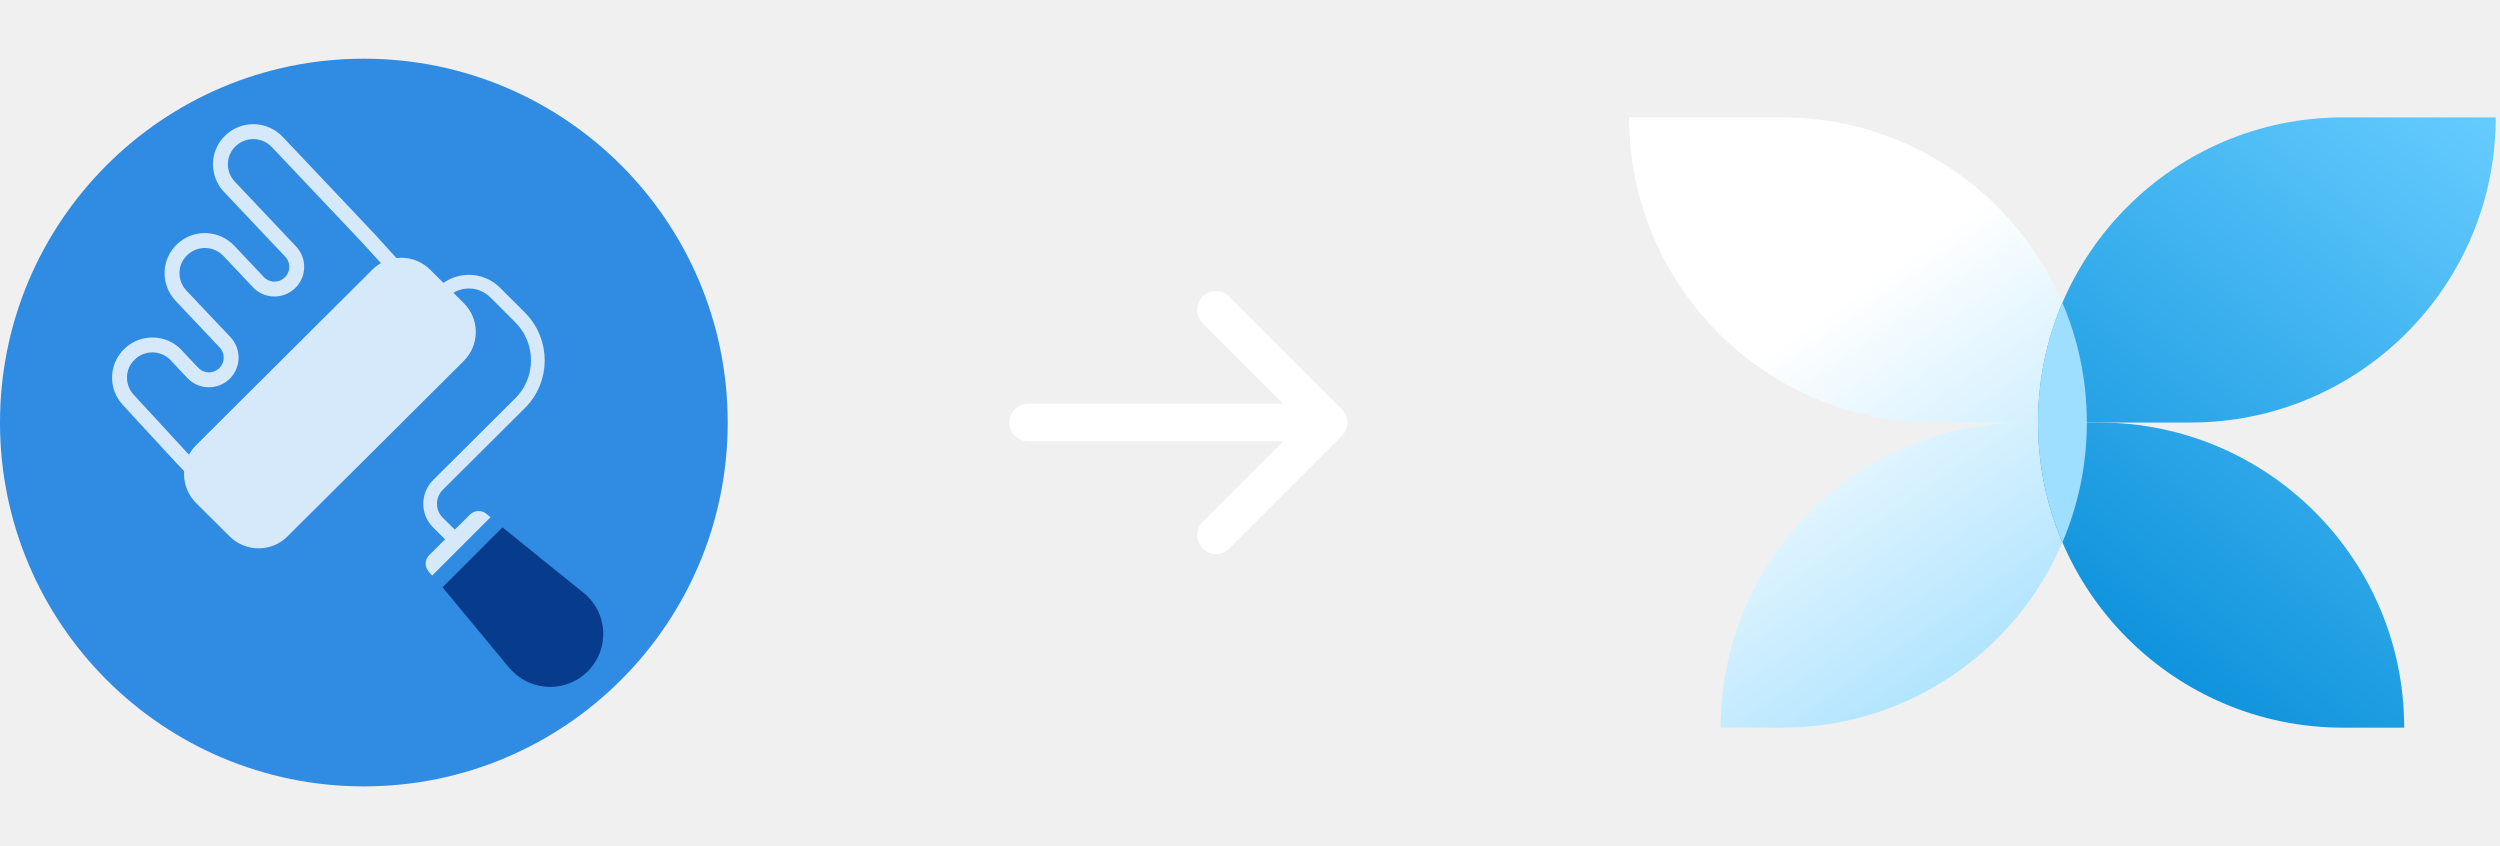
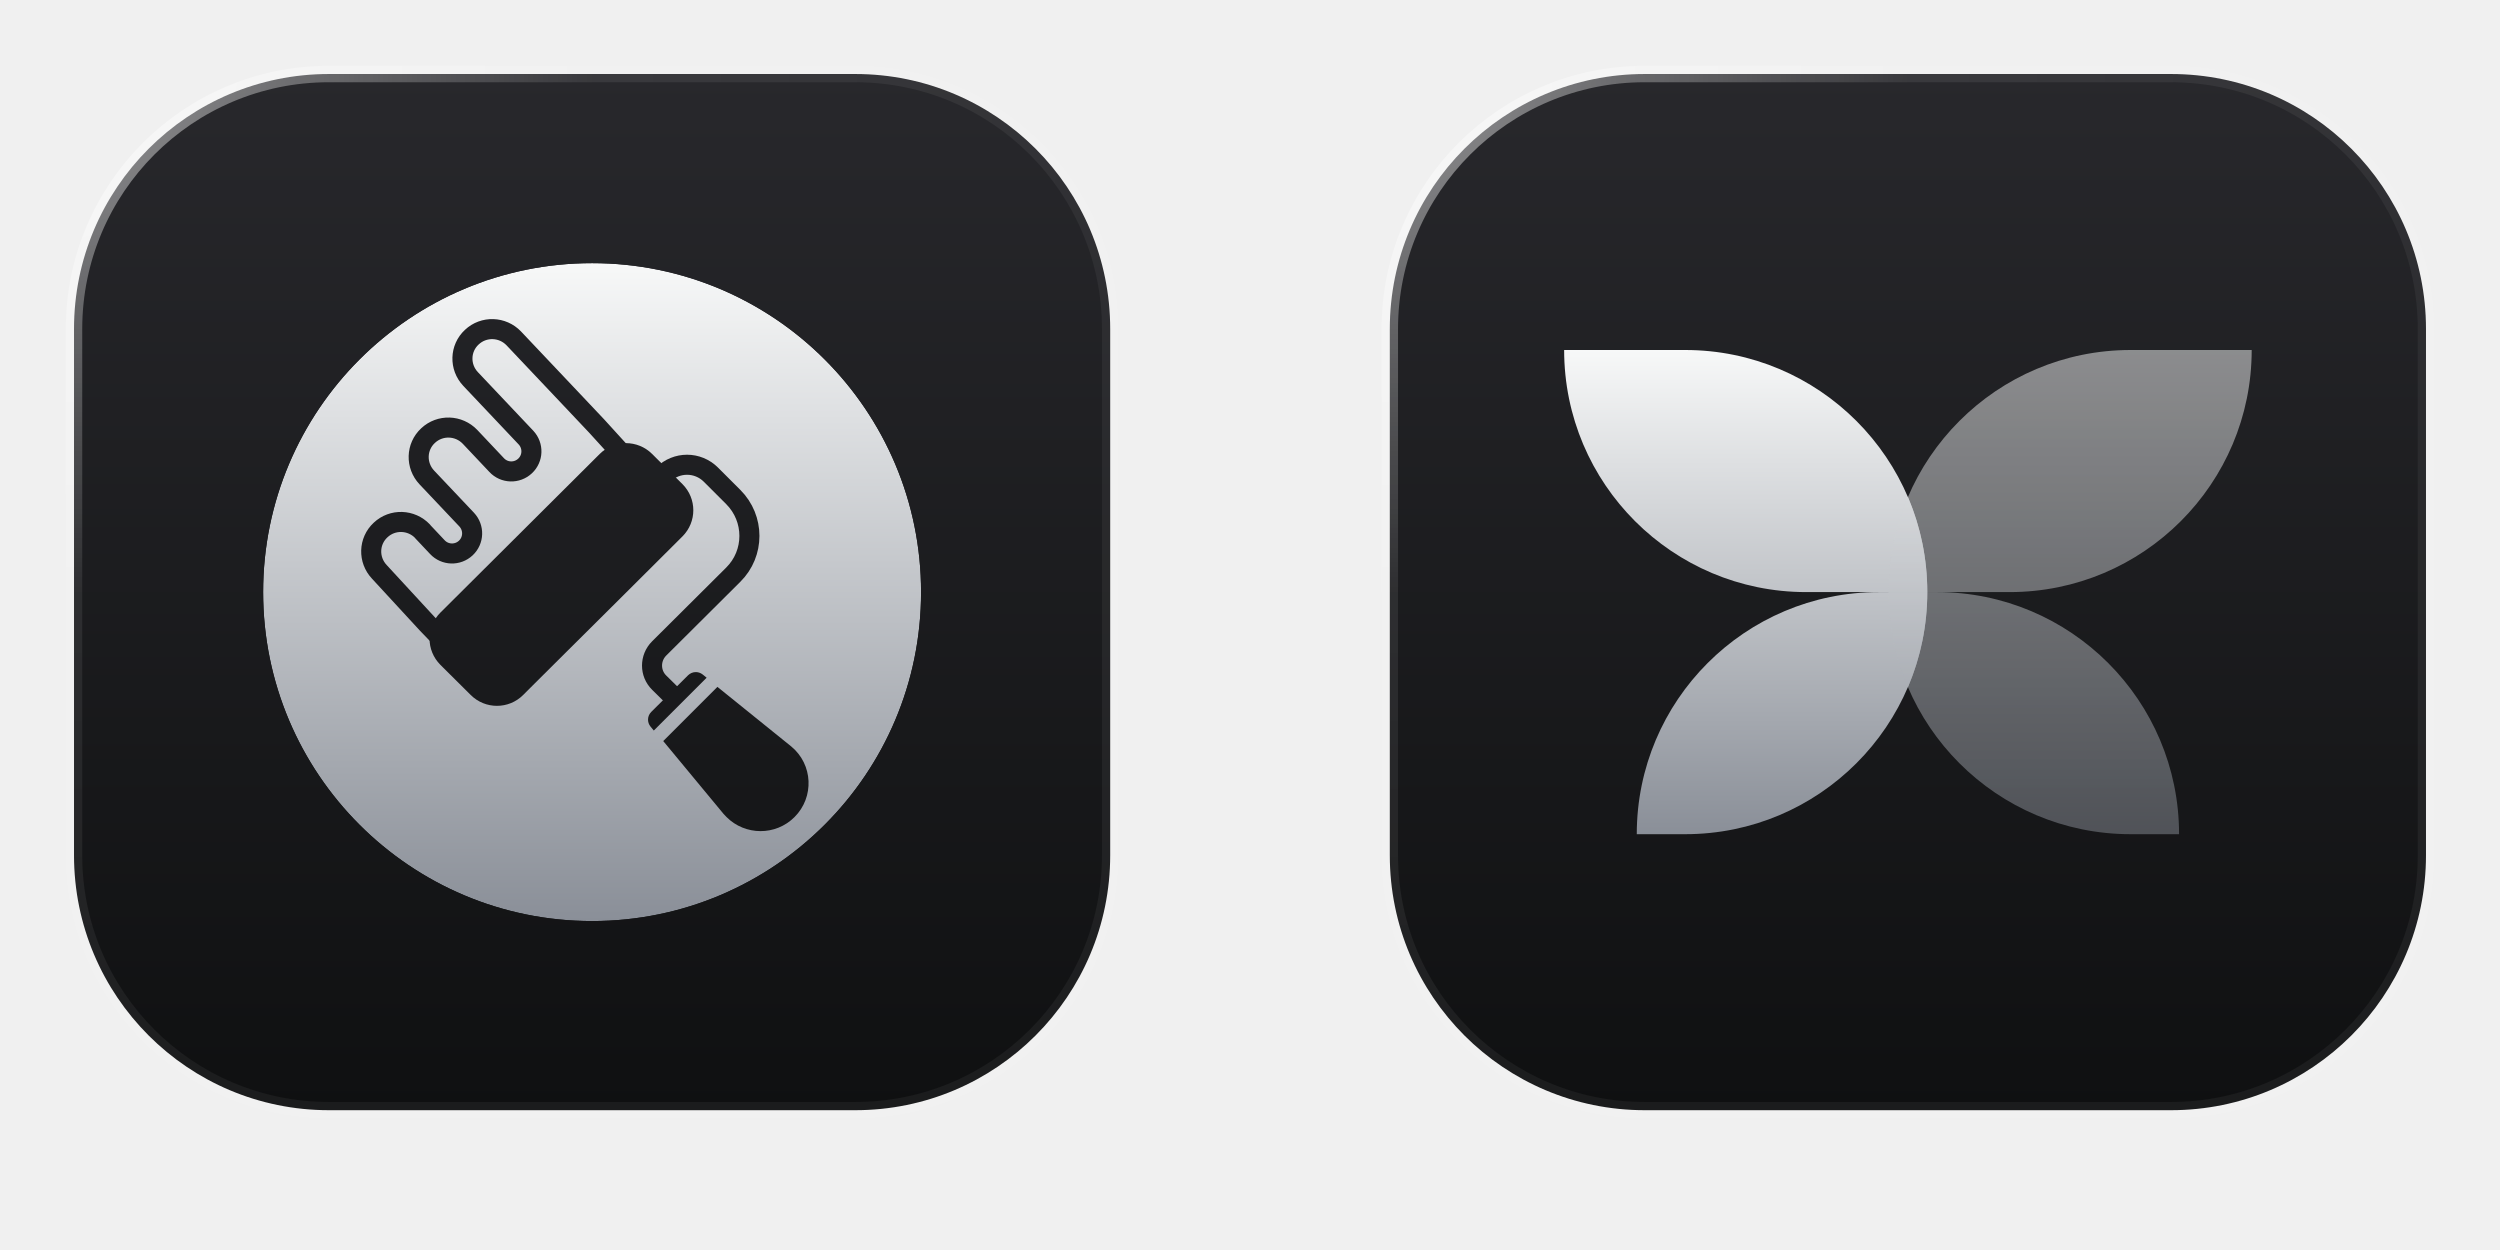
- <svg xmlns="http://www.w3.org/2000/svg" width="213" height="72" viewBox="0 0 213 72" fill="none" role="img" aria-label="Renovate to Changesets">
-   <g transform="translate(0 5) scale(1.9375)">
-     <circle cx="16" cy="16" r="16" fill="#308BE3" />
-     <g fill="none" transform="translate(1.71 1.435) scale(0.8864)">
-       <path d="M6.818 13.093C6.199 12.444 5.172 12.405 4.514 13.025C3.855 13.635 3.826 14.661 4.446 15.32L7.07 18.166L7.612 18.728L17.749 8.833L16.374 7.322L14.883 5.744L11.824 2.51C11.204 1.862 10.178 1.823 9.519 2.443C8.861 3.053 8.832 4.079 9.452 4.737L12.492 7.952C12.908 8.397 12.889 9.094 12.443 9.51C11.998 9.927 11.301 9.907 10.885 9.462L9.423 7.913C8.803 7.264 7.777 7.226 7.118 7.845C6.46 8.455 6.431 9.481 7.051 10.14L9.239 12.454C9.655 12.899 9.636 13.596 9.19 14.013C8.745 14.429 8.048 14.41 7.631 13.964L6.818 13.102" stroke="#D6E9FB" stroke-width="0.74" stroke-linecap="round" stroke-linejoin="round" />
-       <path d="M20.024 9.985C20.383 9.627 20.857 9.443 21.332 9.443C21.806 9.443 22.28 9.627 22.639 9.985L23.868 11.214C25.049 12.396 25.049 14.303 23.868 15.475L19.802 19.522C19.279 20.044 19.279 20.887 19.802 21.4L20.46 22.049" stroke="#D6E9FB" stroke-width="0.68" stroke-linecap="round" stroke-linejoin="round" />
-       <path d="M12.25 13.645L8.058 17.818C7.409 18.466 7.409 19.512 8.058 20.161L8.222 20.325L9.723 21.816C10.372 22.465 11.427 22.465 12.076 21.816L12.686 21.206L14.535 19.367L15.813 18.098L17.875 16.046L20.819 13.112C21.467 12.463 21.467 11.418 20.819 10.769L19.153 9.113C18.505 8.465 17.449 8.465 16.8 9.113L12.25 13.645Z" fill="#D6E9FB" stroke="#D6E9FB" stroke-width="0.74" stroke-linecap="round" stroke-linejoin="round" />
-       <path d="M19.511 24.024L22.406 21.129L22.193 20.955C21.951 20.761 21.612 20.78 21.39 20.993L19.366 23.007C19.143 23.23 19.134 23.578 19.327 23.811L19.502 24.024H19.511Z" fill="#D6E9FB" />
-       <path d="M27.053 24.905L22.997 21.632L20.024 24.605L23.335 28.603C23.384 28.661 23.442 28.719 23.5 28.777C24.517 29.794 26.192 29.814 27.228 28.777C28.322 27.683 28.244 25.892 27.053 24.905Z" fill="#073C8C" />
-     </g>
+ <svg xmlns="http://www.w3.org/2000/svg" width="152" height="76" viewBox="0 0 152 76" fill="none" role="img" aria-label="Renovate to Changesets">
+   <style>
+     @media (prefers-reduced-motion: reduce) {
+       .sheen {
+         display: none;
+       }
+     }
+   </style>
+   <defs>
+     <linearGradient id="tile-fill" x1="0" y1="0" x2="0" y2="1">
+       <stop stop-color="#28282C" />
+       <stop offset="1" stop-color="#0F1011" />
+     </linearGradient>
+     <radialGradient id="tile-border" cx="0" cy="0" r="1">
+       <stop stop-color="#FFFFFF" stop-opacity="0.5" />
+       <stop offset="0.5" stop-color="#FFFFFF" stop-opacity="0.08" />
+       <stop offset="1" stop-color="#FFFFFF" stop-opacity="0.05" />
+     </radialGradient>
+     <linearGradient id="sheen" x1="-40" y1="0" x2="0" y2="20" gradientUnits="userSpaceOnUse">
+       <stop stop-color="#FFFFFF" stop-opacity="0" />
+       <stop offset="0.5" stop-color="#FFFFFF" stop-opacity="0.45" />
+       <stop offset="1" stop-color="#FFFFFF" stop-opacity="0" />
+       <animateTransform attributeName="gradientTransform" type="translate" values="0 0;232 0;232 0" keyTimes="0;0.6;1" calcMode="spline" keySplines="0.4 0 0.2 1;0 0 1 1" dur="5.333s" repeatCount="indefinite" />
+     </linearGradient>
+     <linearGradient id="renovate-fill" x1="0" y1="0" x2="0" y2="32" gradientUnits="userSpaceOnUse">
+       <stop stop-color="#F7F8F8" />
+       <stop offset="1" stop-color="#8A8F98" />
+     </linearGradient>
+     <linearGradient id="changesets-fill" x1="0" y1="0" x2="0" y2="92" gradientUnits="userSpaceOnUse">
+       <stop stop-color="#F7F8F8" />
+       <stop offset="1" stop-color="#8A8F98" />
+     </linearGradient>
+     <mask id="renovate-roller">
+       <circle cx="16" cy="16" r="16" fill="#FFFFFF" />
+       <g stroke="#000000" stroke-linecap="round" stroke-linejoin="round" transform="translate(1.71 1.435) scale(0.8864)">
+         <path d="M6.818 13.093C6.199 12.444 5.172 12.405 4.514 13.025C3.855 13.635 3.826 14.661 4.446 15.32L7.07 18.166L7.612 18.728L17.749 8.833L16.374 7.322L14.883 5.744L11.824 2.51C11.204 1.862 10.178 1.823 9.519 2.443C8.861 3.053 8.832 4.079 9.452 4.737L12.492 7.952C12.908 8.397 12.889 9.094 12.443 9.51C11.998 9.927 11.301 9.907 10.885 9.462L9.423 7.913C8.803 7.264 7.777 7.226 7.118 7.845C6.46 8.455 6.431 9.481 7.051 10.14L9.239 12.454C9.655 12.899 9.636 13.596 9.19 14.013C8.745 14.429 8.048 14.41 7.631 13.964L6.818 13.102" stroke-width="1.1" />
+         <path d="M20.024 9.985C20.383 9.627 20.857 9.443 21.332 9.443C21.806 9.443 22.28 9.627 22.639 9.985L23.868 11.214C25.049 12.396 25.049 14.303 23.868 15.475L19.802 19.522C19.279 20.044 19.279 20.887 19.802 21.4L20.46 22.049" stroke-width="1.1" />
+         <path d="M12.25 13.645L8.058 17.818C7.409 18.466 7.409 19.512 8.058 20.161L8.222 20.325L9.723 21.816C10.372 22.465 11.427 22.465 12.076 21.816L12.686 21.206L14.535 19.367L15.813 18.098L17.875 16.046L20.819 13.112C21.467 12.463 21.467 11.418 20.819 10.769L19.153 9.113C18.505 8.465 17.449 8.465 16.8 9.113L12.25 13.645Z" fill="#000000" stroke-width="0.74" />
+         <path d="M19.511 24.024L22.406 21.129L22.193 20.955C21.951 20.761 21.612 20.78 21.39 20.993L19.366 23.007C19.143 23.23 19.134 23.578 19.327 23.811L19.502 24.024H19.511Z" fill="#000000" stroke="none" />
+         <path d="M27.053 24.905L22.997 21.632L20.024 24.605L23.335 28.603C23.384 28.661 23.442 28.719 23.5 28.777C24.517 29.794 26.192 29.814 27.228 28.777C28.322 27.683 28.244 25.892 27.053 24.905Z" fill="#000000" stroke="none" />
+       </g>
+     </mask>
+   </defs>
+   <rect x="4.5" y="4.5" width="63" height="63" rx="15.5" fill="url(#tile-fill)" stroke="url(#tile-border)" />
+   <rect class="sheen" x="4.5" y="4.5" width="63" height="63" rx="15.5" fill="url(#sheen)" fill-opacity="0.1" stroke="url(#sheen)" />
+   <g transform="translate(16 16) scale(1.25)">
+     <circle cx="16" cy="16" r="16" fill="url(#renovate-fill)" mask="url(#renovate-roller)" />
  </g>
-   <path fill-rule="evenodd" clip-rule="evenodd" transform="translate(81.2 16.8) scale(1.6)" d="M13.293 5.293C13.683 4.902 14.317 4.902 14.707 5.293L20.707 11.293C20.895 11.48 21 11.735 21 12C21 12.265 20.895 12.52 20.707 12.707L14.707 18.707C14.317 19.098 13.683 19.098 13.293 18.707C12.902 18.317 12.902 17.683 13.293 17.293L17.586 13H4C3.448 13 3 12.552 3 12C3 11.448 3.448 11 4 11H17.586L13.293 6.707C12.902 6.317 12.902 5.683 13.293 5.293Z" fill="#FFFFFF" />
-   <g transform="translate(138.8 10) scale(0.5652174)">
-     <path d="M68.997 45.998C68.997 20.594 48.403 0 22.999 0H0C0 25.404 20.594 45.998 45.998 45.998H68.997Z" fill="url(#cspaint0)" />
-     <path d="M68.997 45.998C68.997 71.402 48.403 91.996 22.999 91.996H13.799C13.799 66.592 34.393 45.998 59.797 45.998L68.997 45.998Z" fill="url(#cspaint1)" />
-     <path d="M61.637 45.998C61.637 20.594 82.231 0 107.635 0H130.634C130.634 25.404 110.04 45.998 84.636 45.998H61.637Z" fill="url(#cspaint2)" />
-     <path d="M61.637 45.998C61.637 71.402 82.231 91.996 107.635 91.996H116.835C116.835 66.592 96.241 45.998 70.837 45.998L61.637 45.998Z" fill="url(#cspaint3)" />
-     <path d="M65.317 27.94C67.686 33.484 68.997 39.588 68.997 45.998C68.997 52.408 67.686 58.511 65.317 64.055C62.948 58.511 61.637 52.408 61.637 45.998C61.637 39.588 62.948 33.484 65.317 27.94Z" fill="#9EDEFF" />
-     <defs>
-       <linearGradient id="cspaint0" x1="69" y1="92" x2="27" y2="31" gradientUnits="userSpaceOnUse">
-         <stop stop-color="#99DCFF" />
-         <stop offset="1" stop-color="white" />
-       </linearGradient>
-       <linearGradient id="cspaint1" x1="69" y1="92" x2="27" y2="31" gradientUnits="userSpaceOnUse">
-         <stop stop-color="#99DCFF" />
-         <stop offset="1" stop-color="white" />
-       </linearGradient>
-       <linearGradient id="cspaint2" x1="62" y1="92" x2="131" y2="6.93804e-06" gradientUnits="userSpaceOnUse">
-         <stop stop-color="#0089D6" />
-         <stop offset="1" stop-color="#66CCFF" />
-       </linearGradient>
-       <linearGradient id="cspaint3" x1="62" y1="92" x2="131" y2="6.93804e-06" gradientUnits="userSpaceOnUse">
-         <stop stop-color="#0089D6" />
-         <stop offset="1" stop-color="#66CCFF" />
-       </linearGradient>
-     </defs>
+   <rect x="84.5" y="4.5" width="63" height="63" rx="15.5" fill="url(#tile-fill)" stroke="url(#tile-border)" />
+   <rect class="sheen" x="84.5" y="4.5" width="63" height="63" rx="15.5" fill="url(#sheen)" fill-opacity="0.1" stroke="url(#sheen)" />
+   <g transform="translate(95.1 21.28) scale(0.32)" fill="url(#changesets-fill)">
+     <path d="M68.997 45.998C68.997 20.594 48.403 0 22.999 0H0C0 25.404 20.594 45.998 45.998 45.998H68.997Z" />
+     <path d="M68.997 45.998C68.997 71.402 48.403 91.996 22.999 91.996H13.799C13.799 66.592 34.393 45.998 59.797 45.998L68.997 45.998Z" />
+     <path d="M61.637 45.998C61.637 20.594 82.231 0 107.635 0H130.634C130.634 25.404 110.04 45.998 84.636 45.998H61.637Z" fill-opacity="0.5" />
+     <path d="M61.637 45.998C61.637 71.402 82.231 91.996 107.635 91.996H116.835C116.835 66.592 96.241 45.998 70.837 45.998L61.637 45.998Z" fill-opacity="0.5" />
+     <path d="M65.317 27.94C67.686 33.484 68.997 39.588 68.997 45.998C68.997 52.408 67.686 58.511 65.317 64.055C62.948 58.511 61.637 52.408 61.637 45.998C61.637 39.588 62.948 33.484 65.317 27.94Z" fill-opacity="0.75" />
  </g>
</svg>
